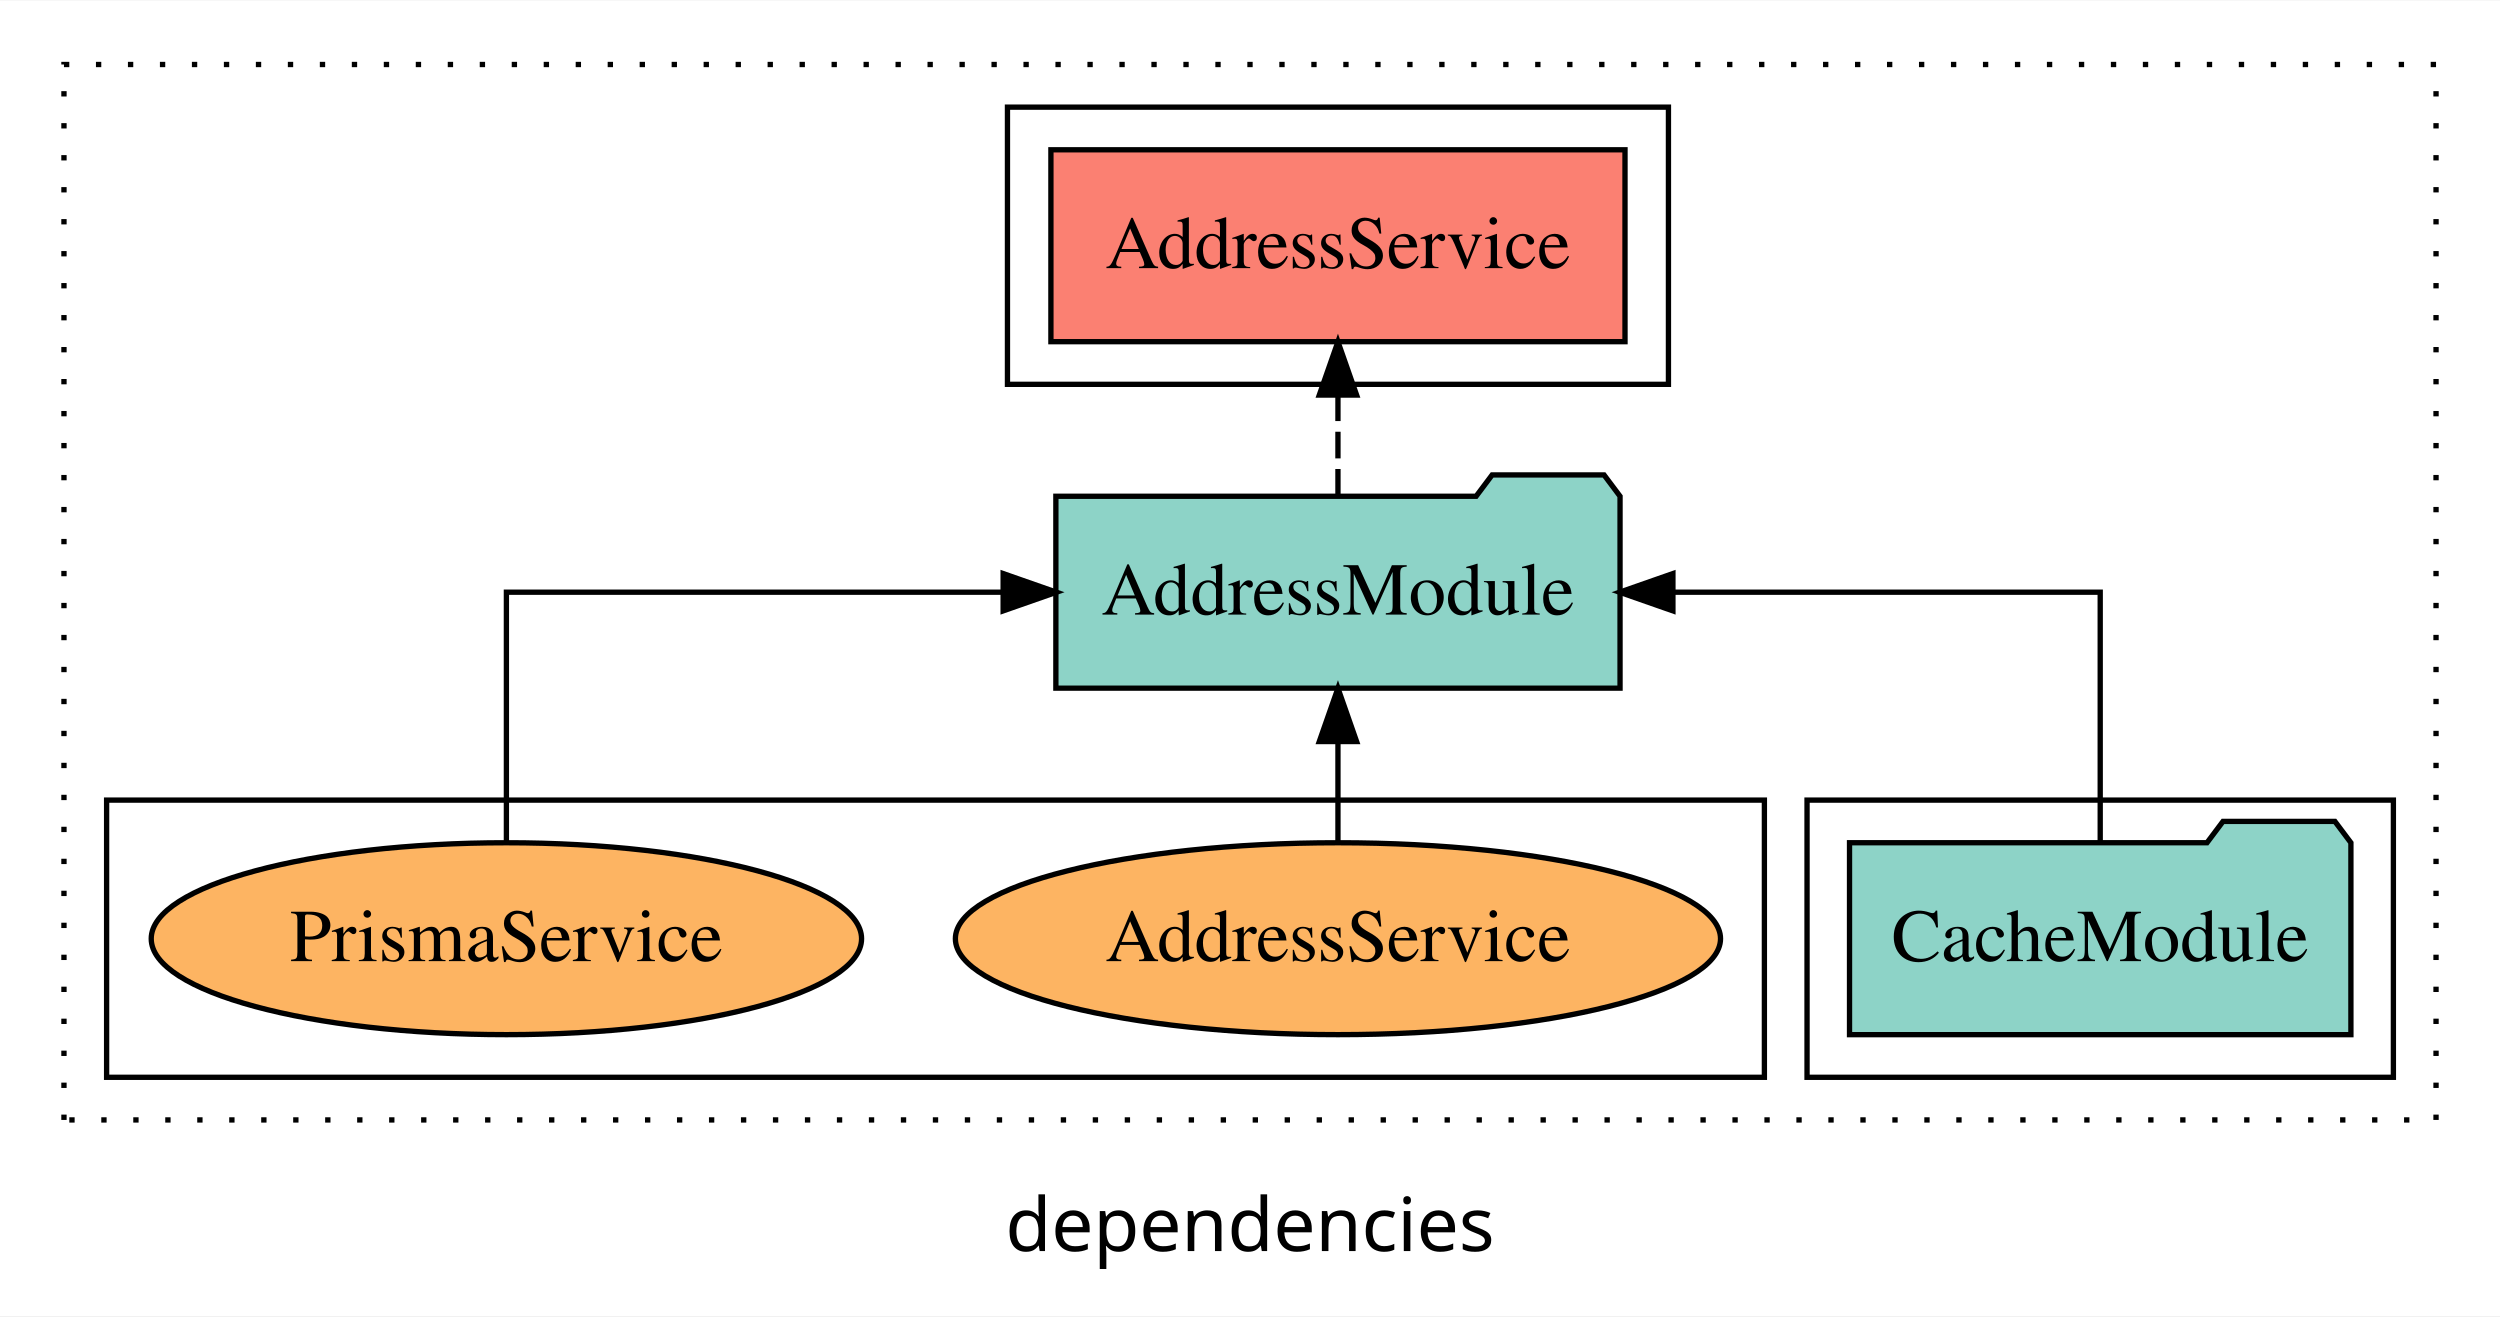
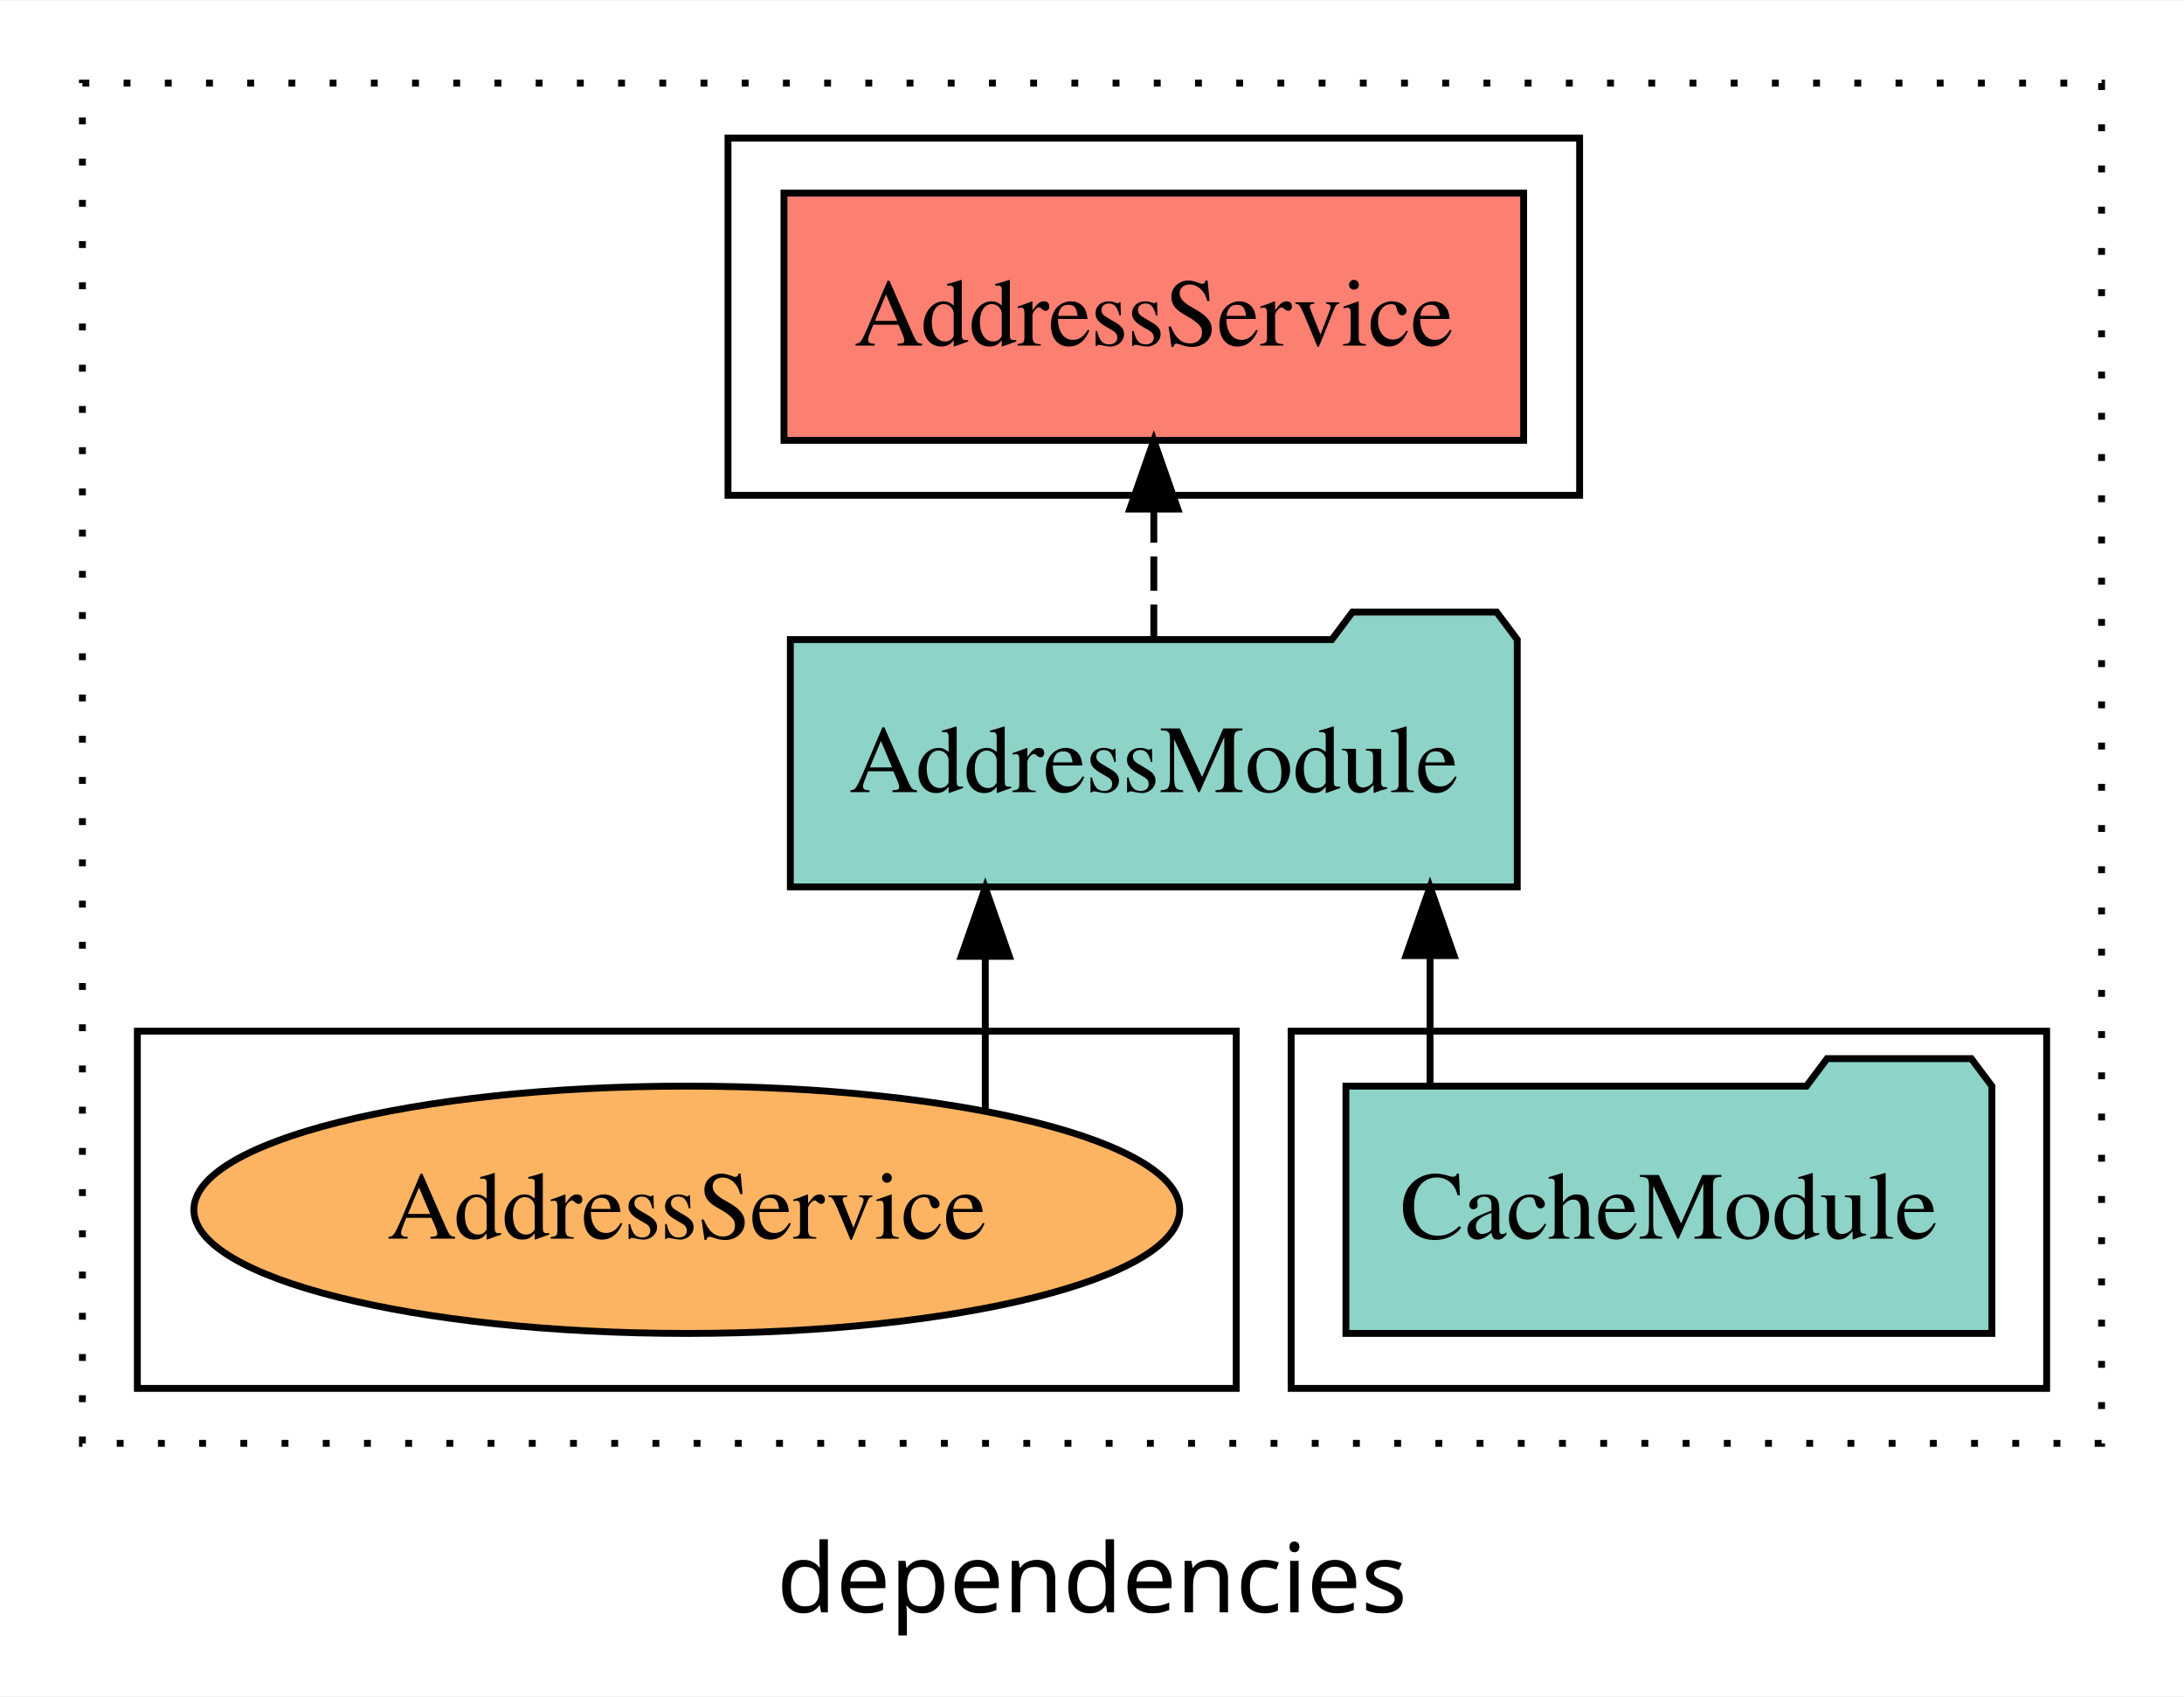
- <svg xmlns="http://www.w3.org/2000/svg" width="469pt" height="247pt" viewBox="0.00 0.00 469.00 246.80">
+ <svg xmlns="http://www.w3.org/2000/svg" width="318pt" height="247pt" viewBox="0.00 0.00 318.00 246.80">
  <g id="graph0" class="graph" transform="scale(1 1) rotate(0) translate(4 242.8)">
-     <polygon fill="white" stroke="transparent" points="-4,4 -4,-242.8 465,-242.8 465,4 -4,4" />
-     <text text-anchor="middle" x="230.5" y="-8.2" font-family="sans-serif" font-size="14.00">dependencies</text>
+     <polygon fill="white" stroke="transparent" points="-4,4 -4,-242.8 314,-242.8 314,4 -4,4" />
+     <text text-anchor="middle" x="155" y="-8.2" font-family="sans-serif" font-size="14.00">dependencies</text>
    <g id="clust1" class="cluster">
-       <polygon fill="none" stroke="black" stroke-dasharray="1,5" points="8,-32.8 8,-230.8 453,-230.8 453,-32.8 8,-32.8" />
+       <polygon fill="none" stroke="black" stroke-dasharray="1,5" points="8,-32.8 8,-230.8 302,-230.8 302,-32.8 8,-32.8" />
    </g>
    <g id="clust3" class="cluster">
-       <polygon fill="none" stroke="black" points="335,-40.8 335,-92.8 445,-92.8 445,-40.8 335,-40.8" />
+       <polygon fill="none" stroke="black" points="184,-40.8 184,-92.8 294,-92.8 294,-40.8 184,-40.8" />
    </g>
    <g id="clust4" class="cluster">
-       <polygon fill="none" stroke="black" points="185,-170.8 185,-222.8 309,-222.8 309,-170.8 185,-170.8" />
+       <polygon fill="none" stroke="black" points="102,-170.8 102,-222.8 226,-222.8 226,-170.8 102,-170.8" />
    </g>
    <g id="clust6" class="cluster">
-       <polygon fill="none" stroke="black" points="16,-40.8 16,-92.8 327,-92.8 327,-40.8 16,-40.8" />
+       <polygon fill="none" stroke="black" points="16,-40.8 16,-92.8 176,-92.8 176,-40.8 16,-40.8" />
    </g>
    <g id="node1" class="node">
-       <polygon fill="#8dd3c7" stroke="black" points="437.03,-84.8 434.03,-88.8 413.03,-88.8 410.03,-84.8 342.97,-84.8 342.97,-48.8 437.03,-48.8 437.03,-84.8" />
-       <text text-anchor="middle" x="390" y="-62.6" font-family="Times,serif" font-size="14.00">CacheModule</text>
+       <polygon fill="#8dd3c7" stroke="black" points="286.03,-84.8 283.03,-88.8 262.03,-88.8 259.03,-84.8 191.97,-84.8 191.97,-48.8 286.03,-48.8 286.03,-84.8" />
+       <text text-anchor="middle" x="239" y="-62.6" font-family="Times,serif" font-size="14.00">CacheModule</text>
    </g>
    <g id="node2" class="node">
-       <polygon fill="#8dd3c7" stroke="black" points="299.92,-149.8 296.92,-153.8 275.92,-153.8 272.92,-149.8 194.08,-149.8 194.08,-113.8 299.92,-113.8 299.92,-149.8" />
-       <text text-anchor="middle" x="247" y="-127.6" font-family="Times,serif" font-size="14.00">AddressModule</text>
+       <polygon fill="#8dd3c7" stroke="black" points="216.92,-149.8 213.92,-153.8 192.92,-153.8 189.92,-149.8 111.08,-149.8 111.08,-113.8 216.92,-113.8 216.92,-149.8" />
+       <text text-anchor="middle" x="164" y="-127.6" font-family="Times,serif" font-size="14.00">AddressModule</text>
    </g>
    <g id="edge1" class="edge">
-       <path fill="none" stroke="black" d="M390,-84.91C390,-104.14 390,-131.8 390,-131.8 390,-131.8 309.84,-131.8 309.84,-131.8" />
-       <polygon fill="black" stroke="black" points="309.84,-128.3 299.84,-131.8 309.84,-135.3 309.84,-128.3" />
+       <path fill="none" stroke="black" d="M204.22,-84.91C204.22,-84.91 204.22,-103.79 204.22,-103.79" />
+       <polygon fill="black" stroke="black" points="200.72,-103.79 204.22,-113.79 207.72,-103.79 200.72,-103.79" />
    </g>
    <g id="node3" class="node">
-       <polygon fill="#fb8072" stroke="black" points="300.85,-214.8 193.15,-214.8 193.15,-178.8 300.85,-178.8 300.85,-214.8" />
-       <text text-anchor="middle" x="247" y="-192.6" font-family="Times,serif" font-size="14.00">AddressService </text>
+       <polygon fill="#fb8072" stroke="black" points="217.85,-214.8 110.15,-214.8 110.15,-178.8 217.85,-178.8 217.85,-214.8" />
+       <text text-anchor="middle" x="164" y="-192.6" font-family="Times,serif" font-size="14.00">AddressService </text>
    </g>
    <g id="edge2" class="edge">
-       <path fill="none" stroke="black" stroke-dasharray="5,2" d="M247,-149.91C247,-149.91 247,-168.79 247,-168.79" />
-       <polygon fill="black" stroke="black" points="243.5,-168.79 247,-178.79 250.5,-168.79 243.5,-168.79" />
+       <path fill="none" stroke="black" stroke-dasharray="5,2" d="M164,-149.91C164,-149.91 164,-168.79 164,-168.79" />
+       <polygon fill="black" stroke="black" points="160.5,-168.79 164,-178.79 167.5,-168.79 160.5,-168.79" />
    </g>
    <g id="node4" class="node">
-       <ellipse fill="#fdb462" stroke="black" cx="247" cy="-66.8" rx="71.77" ry="18" />
-       <text text-anchor="middle" x="247" y="-62.6" font-family="Times,serif" font-size="14.00">AddressService</text>
+       <ellipse fill="#fdb462" stroke="black" cx="96" cy="-66.8" rx="71.77" ry="18" />
+       <text text-anchor="middle" x="96" y="-62.6" font-family="Times,serif" font-size="14.00">AddressService</text>
    </g>
    <g id="edge3" class="edge">
-       <path fill="none" stroke="black" d="M247,-84.91C247,-84.91 247,-103.79 247,-103.79" />
-       <polygon fill="black" stroke="black" points="243.5,-103.79 247,-113.79 250.5,-103.79 243.5,-103.79" />
-     </g>
-     <g id="node5" class="node">
-       <ellipse fill="#fdb462" stroke="black" cx="91" cy="-66.8" rx="66.63" ry="18" />
-       <text text-anchor="middle" x="91" y="-62.6" font-family="Times,serif" font-size="14.00">PrismaService</text>
-     </g>
-     <g id="edge4" class="edge">
-       <path fill="none" stroke="black" d="M91,-84.91C91,-104.14 91,-131.8 91,-131.8 91,-131.8 184.19,-131.8 184.19,-131.8" />
-       <polygon fill="black" stroke="black" points="184.19,-135.3 194.19,-131.8 184.19,-128.3 184.19,-135.3" />
+       <path fill="none" stroke="black" d="M139.46,-81.23C139.46,-81.23 139.46,-103.69 139.46,-103.69" />
+       <polygon fill="black" stroke="black" points="135.96,-103.69 139.46,-113.69 142.96,-103.69 135.96,-103.69" />
    </g>
  </g>
</svg>
